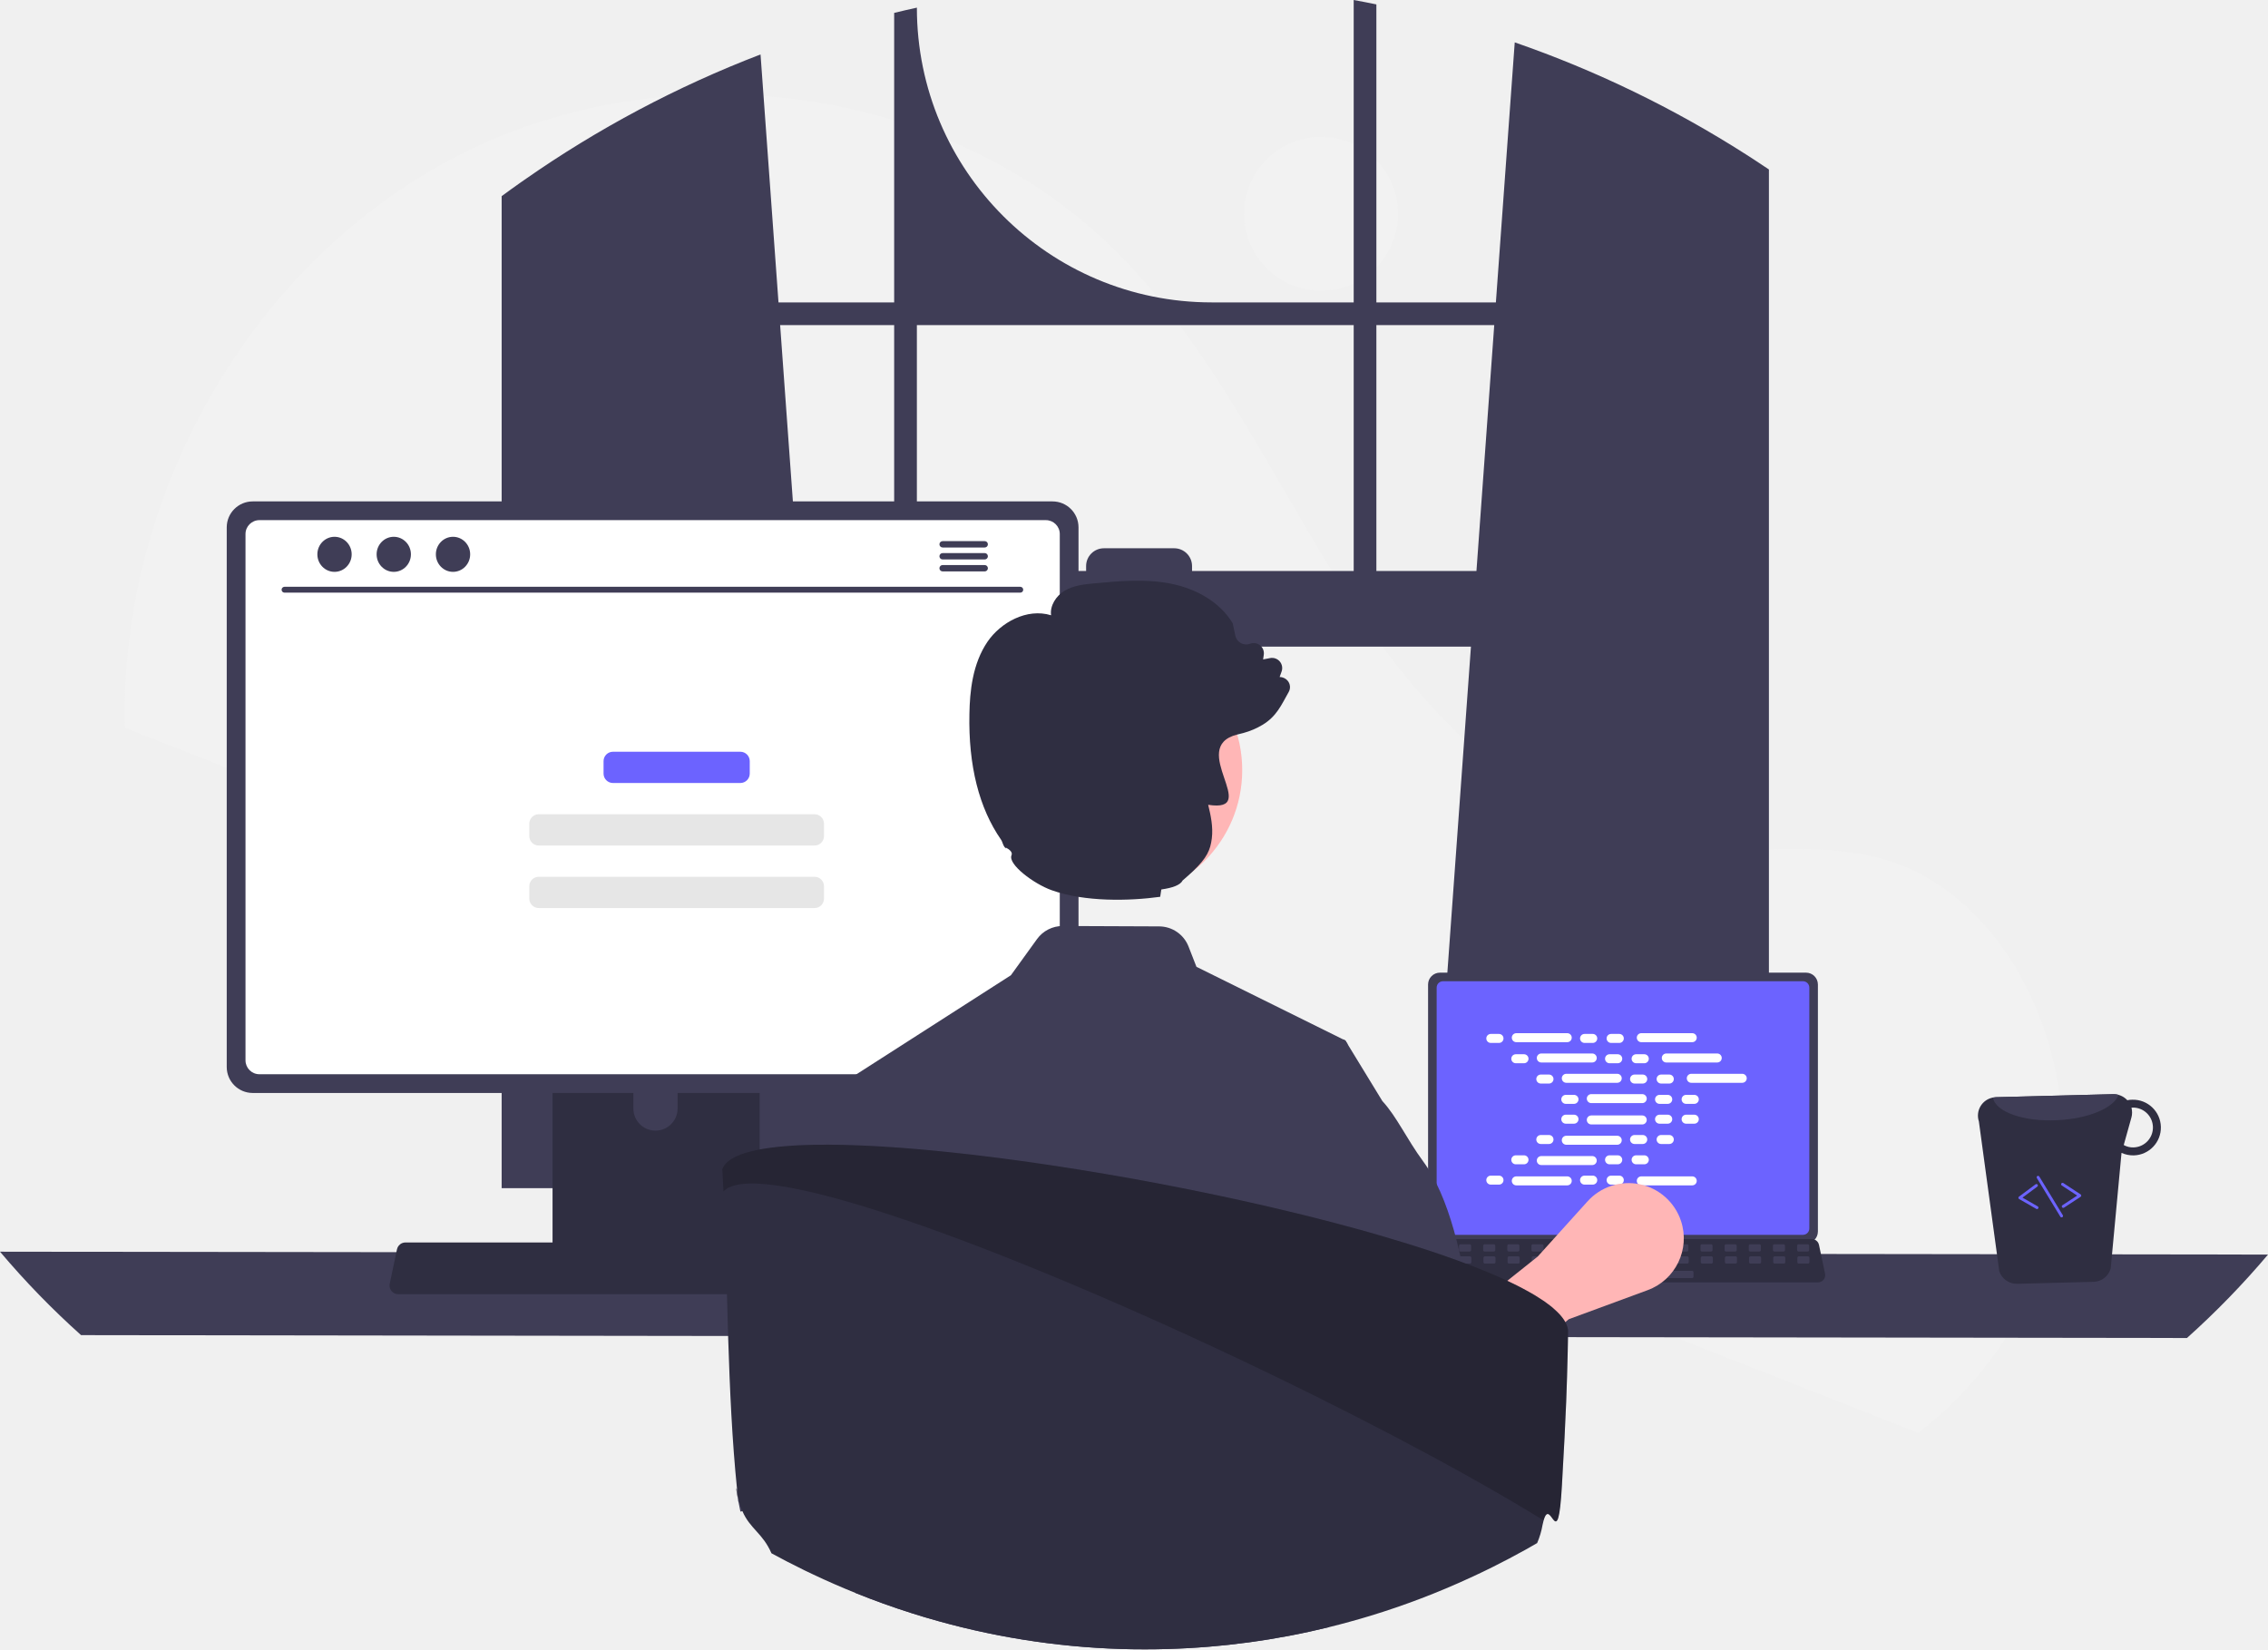
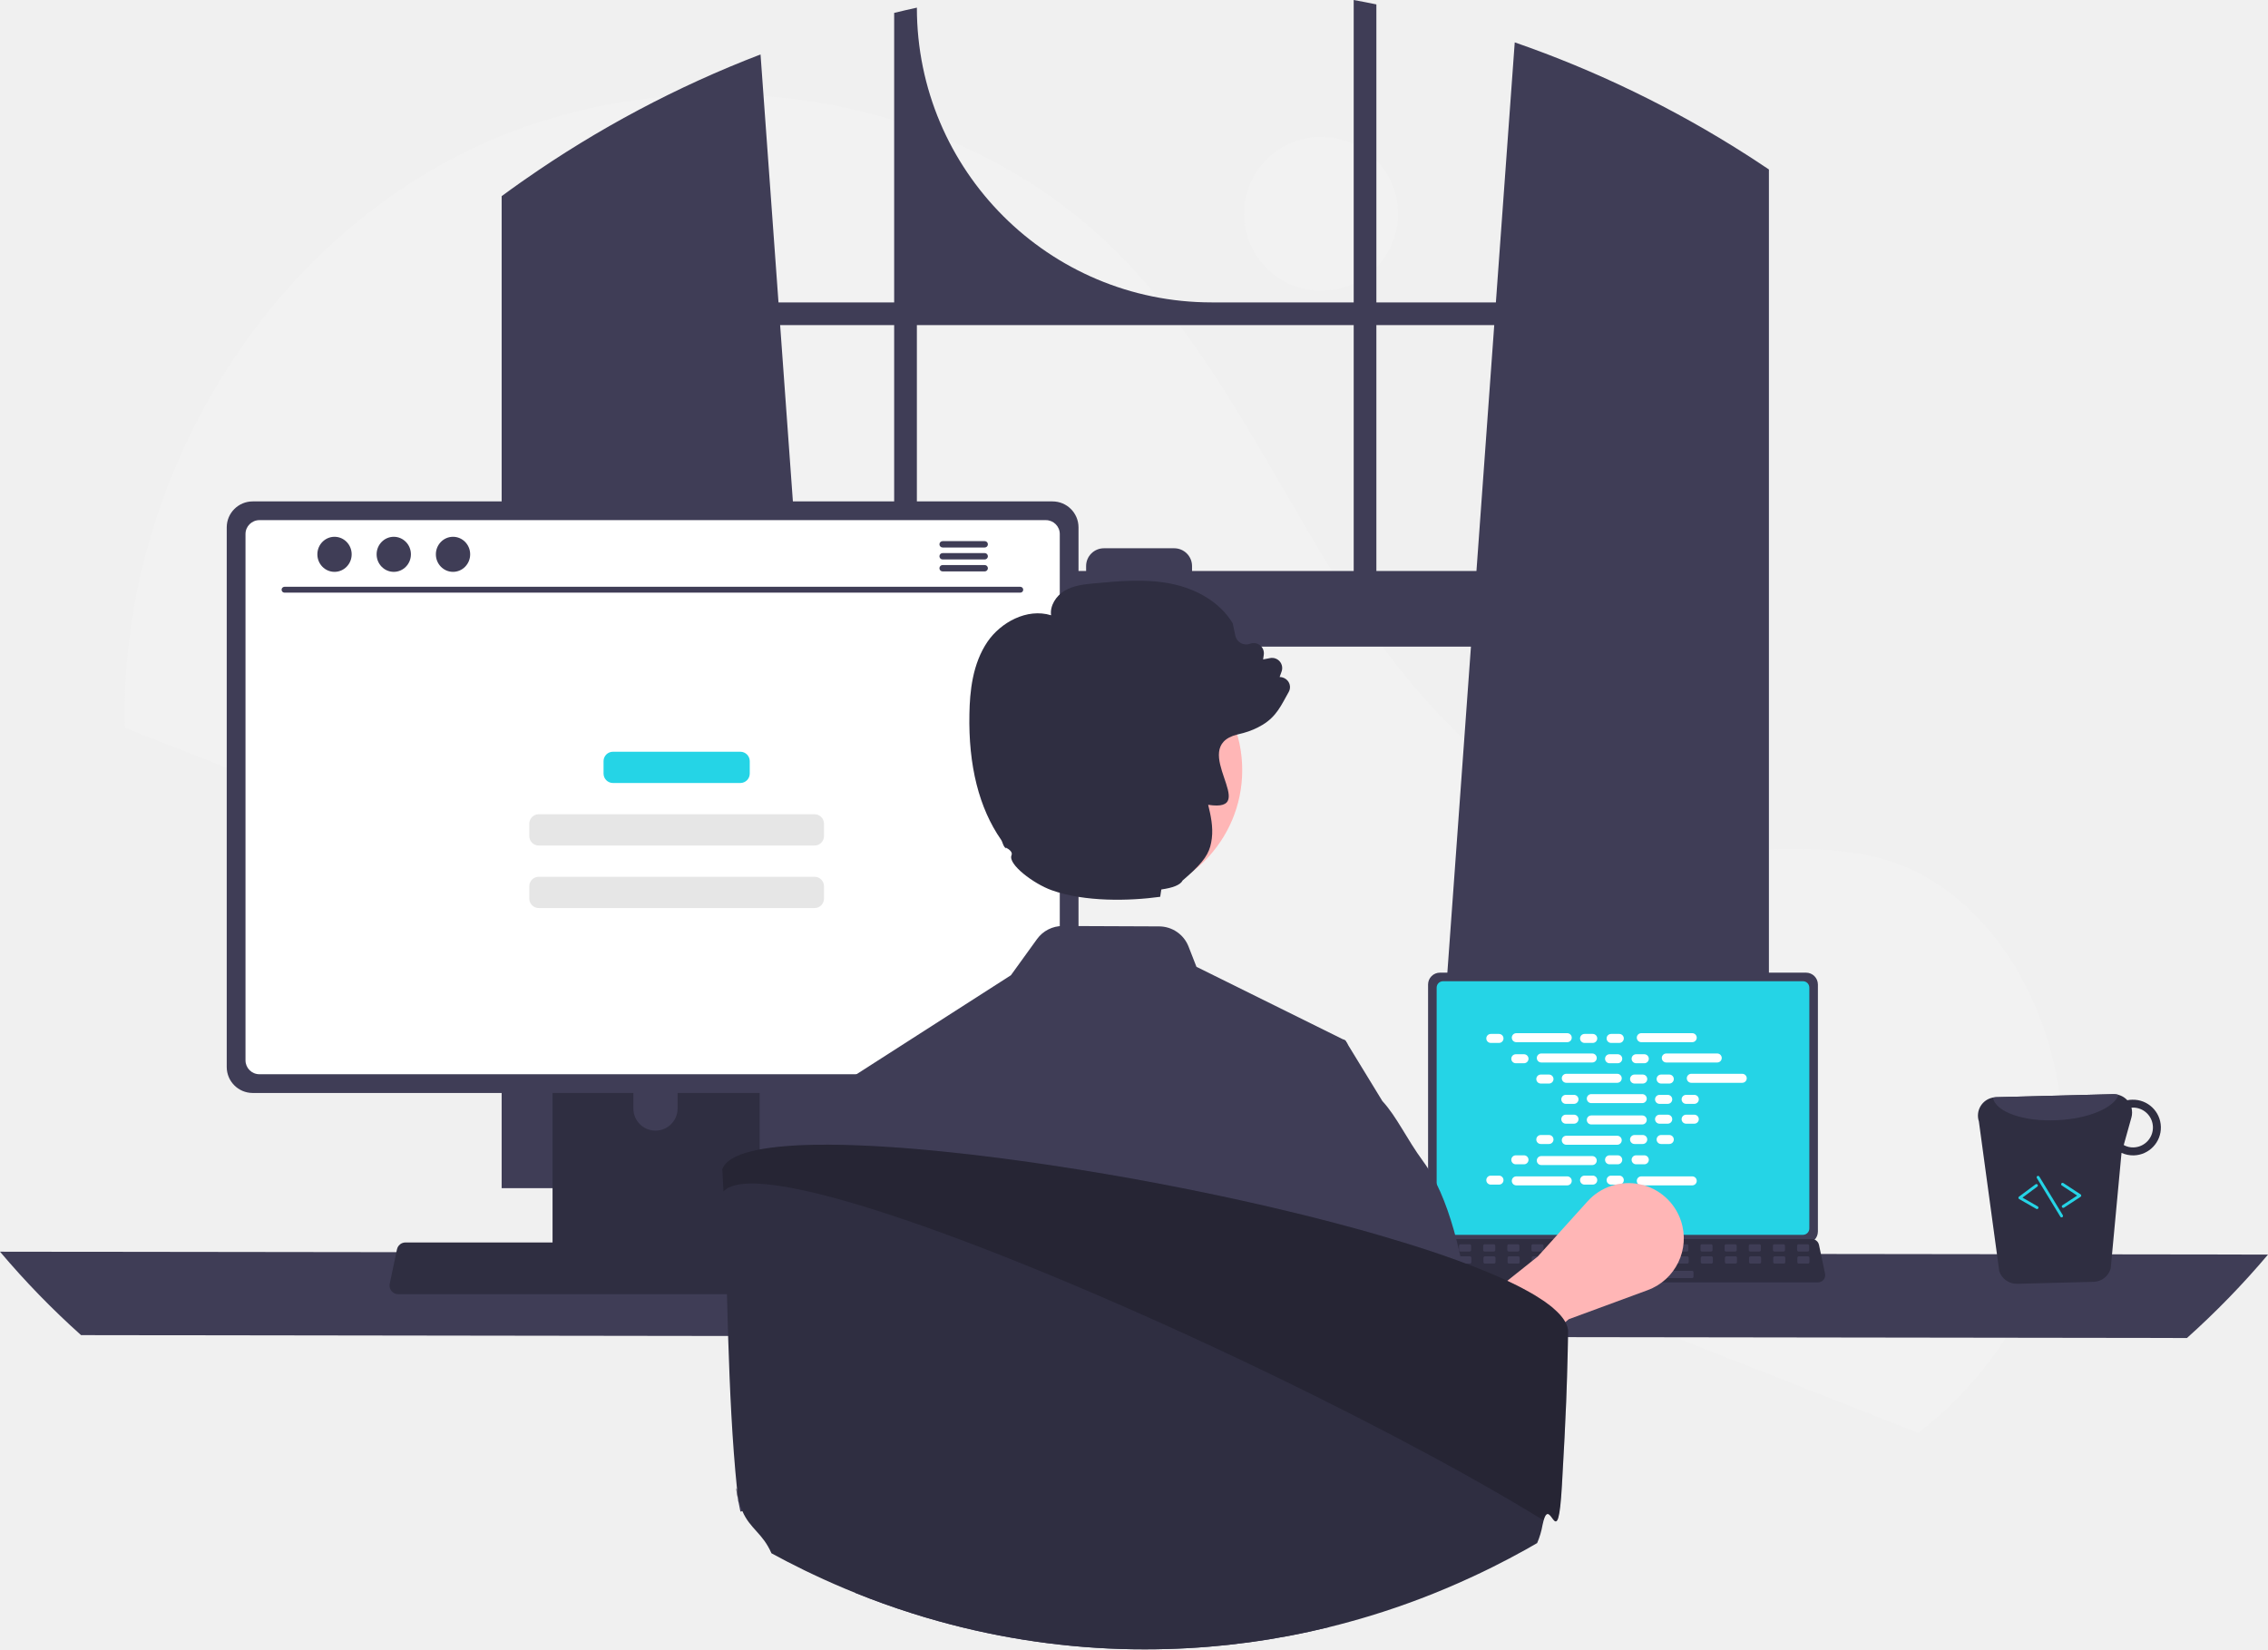
<svg xmlns="http://www.w3.org/2000/svg" data-name="Layer 1" width="786.82" height="572.258" viewBox="0 0 786.82 572.258">
  <circle cx="458.321" cy="74.182" r="26.701" fill="#f2f2f2" />
  <path d="M872.038,661.023c39.688-30.229,58.644-81.025,46.776-129.482q-.442-1.806-.934-3.604c-7.867-28.763-27.332-56.101-55.7-65.291-23.82-7.717-49.82-1.783-74.669-4.851-48.781-6.024-86.601-45.494-113.211-86.819-26.611-41.325-47.062-87.583-82.422-121.724-58.285-56.275-153.362-68.391-225.627-31.76C293.987,254.121,247.955,335.391,249.918,416.386c1.963,80.995,50.046,158.432,119.25d4e6,199.517,25.652,15.093,55.321,25.785,84.848,22.044,25.62-3.246,48.899-17.013,74.399-21.1,40.091-6.426,79.927,11.701,114.603,32.824,34.676,21.123,68.17,46.16,107.574,55.952C789.478,715.131,836.881,687.801,872.038,661.023Z" transform="translate(-206.59 -163.8711)" fill="#f2f2f2" />
  <path d="M815.016,219.191c-.87-.58-1.75-1.13-2.62-1.69a380.24,380.24,0,0,0-80.31-38.93l-6.54,90.22h-41.46v-103.39c-2.61-.54-5.24-1.05-7.87-1.53v104.92H626.946A102.27,102.27,0,0,1,524.676,166.521v-0c-2.64.57-5.26,1.18-7.88,1.83v100.44h-40.13l-6.23-86.03a380.858,380.858,0,0,0-81.94,43.53c-.44.3-.88.61-1.31.91-2.21,1.55-4.39,3.13-6.56,4.73v344.19h118.27l-2.09-28.95-11.5-158.95h231.59l-11.5,158.95-2.09,28.95h116.96v-353.45Q817.656,220.901,815.016,219.191Zm-298.22,142.78h-33.39l-6.17-85.3h39.56Zm159.42,0h-56.08v-1.69a6.18,6.18,0,0,0-6.19-6.18h-24.38a6.178,6.178,0,0,0-6.18,6.18v1.69h-58.71v-85.3h151.54Zm7.87,0v-85.3h40.89l-6.17,85.3Z" transform="translate(-206.59 -163.8711)" fill="#3f3d56" />
  <path d="M206.59,598.162a289.003,289.003,0,0,0,28.12,28.95l730.58,1a289.003,289.003,0,0,0,28.12-28.95Z" transform="translate(-206.59 -163.8711)" fill="#3f3d56" />
  <path d="M702.02,505.462v85.704a4.122,4.122,0,0,0,4.119,4.119H833.143a4.122,4.122,0,0,0,4.119-4.119v-85.704a4.124,4.124,0,0,0-4.119-4.115H706.139A4.124,4.124,0,0,0,702.02,505.462Z" transform="translate(-206.59 -163.8711)" fill="#3f3d56" />
-   <path d="M704.999,506.529V590.109a2.205,2.205,0,0,0,2.201,2.201H832.086a2.205,2.205,0,0,0,2.201-2.201V506.529a2.206,2.206,0,0,0-2.201-2.206H707.201A2.206,2.206,0,0,0,704.999,506.529Z" transform="translate(-206.59 -163.8711)" fill="#6c63ff" />
+   <path d="M704.999,506.529V590.109a2.205,2.205,0,0,0,2.201,2.201H832.086a2.205,2.205,0,0,0,2.201-2.201V506.529a2.206,2.206,0,0,0-2.201-2.206H707.201A2.206,2.206,0,0,0,704.999,506.529Z" transform="translate(-206.59 -163.8711)" fill="#25d4e6" />
  <path d="M699.364,607.881a2.47,2.47,0,0,0,1.943.93H837.299a2.502,2.502,0,0,0,2.446-3.016l-2.111-10.027a2.507,2.507,0,0,0-1.558-1.818,2.425,2.425,0,0,0-.888-.168H703.41a2.424,2.424,0,0,0-.888.168,2.507,2.507,0,0,0-1.558,1.818l-2.111,10.027A2.501,2.501,0,0,0,699.364,607.881Z" transform="translate(-206.59 -163.8711)" fill="#2f2e41" />
  <rect x="830.034" y="595.588" width="4.188" height="2.513" rx="0.488" transform="translate(1457.666 1029.819) rotate(-180)" fill="#3f3d56" />
  <rect x="821.657" y="595.588" width="4.188" height="2.513" rx="0.488" transform="translate(1440.912 1029.819) rotate(-180)" fill="#3f3d56" />
  <rect x="813.28" y="595.588" width="4.188" height="2.513" rx="0.488" transform="translate(1424.158 1029.819) rotate(-180)" fill="#3f3d56" />
  <rect x="804.903" y="595.588" width="4.188" height="2.513" rx="0.488" transform="translate(1407.404 1029.819) rotate(-180)" fill="#3f3d56" />
  <rect x="796.526" y="595.588" width="4.188" height="2.513" rx="0.488" transform="translate(1390.65 1029.819) rotate(-180)" fill="#3f3d56" />
  <rect x="788.149" y="595.588" width="4.188" height="2.513" rx="0.488" transform="translate(1373.896 1029.819) rotate(-180)" fill="#3f3d56" />
  <rect x="779.772" y="595.588" width="4.188" height="2.513" rx="0.488" transform="translate(1357.142 1029.819) rotate(-180)" fill="#3f3d56" />
  <rect x="771.395" y="595.588" width="4.188" height="2.513" rx="0.488" transform="translate(1340.388 1029.819) rotate(-180)" fill="#3f3d56" />
  <rect x="763.018" y="595.588" width="4.188" height="2.513" rx="0.488" transform="translate(1323.634 1029.819) rotate(-180)" fill="#3f3d56" />
  <rect x="754.641" y="595.588" width="4.188" height="2.513" rx="0.488" transform="translate(1306.88 1029.819) rotate(-180)" fill="#3f3d56" />
  <rect x="746.264" y="595.588" width="4.188" height="2.513" rx="0.488" transform="translate(1290.126 1029.819) rotate(-180)" fill="#3f3d56" />
  <rect x="737.887" y="595.588" width="4.188" height="2.513" rx="0.488" transform="translate(1273.372 1029.819) rotate(-180)" fill="#3f3d56" />
  <rect x="729.51" y="595.588" width="4.188" height="2.513" rx="0.488" transform="translate(1256.618 1029.819) rotate(-180)" fill="#3f3d56" />
  <rect x="721.133" y="595.588" width="4.188" height="2.513" rx="0.488" transform="translate(1239.865 1029.819) rotate(-180)" fill="#3f3d56" />
  <rect x="712.756" y="595.588" width="4.188" height="2.513" rx="0.488" transform="translate(1223.111 1029.819) rotate(-180)" fill="#3f3d56" />
  <rect x="704.379" y="595.588" width="4.188" height="2.513" rx="0.488" transform="translate(1206.357 1029.819) rotate(-180)" fill="#3f3d56" />
  <rect x="830.133" y="599.777" width="4.188" height="2.513" rx="0.488" transform="translate(1457.864 1038.196) rotate(-180)" fill="#3f3d56" />
  <rect x="821.756" y="599.777" width="4.188" height="2.513" rx="0.488" transform="translate(1441.11 1038.196) rotate(-180)" fill="#3f3d56" />
  <rect x="813.379" y="599.777" width="4.188" height="2.513" rx="0.488" transform="translate(1424.356 1038.196) rotate(-180)" fill="#3f3d56" />
  <rect x="805.002" y="599.777" width="4.188" height="2.513" rx="0.488" transform="translate(1407.602 1038.196) rotate(-180)" fill="#3f3d56" />
  <rect x="796.625" y="599.777" width="4.188" height="2.513" rx="0.488" transform="translate(1390.848 1038.196) rotate(-180)" fill="#3f3d56" />
  <rect x="788.248" y="599.777" width="4.188" height="2.513" rx="0.488" transform="translate(1374.094 1038.196) rotate(-180)" fill="#3f3d56" />
  <rect x="779.871" y="599.777" width="4.188" height="2.513" rx="0.488" transform="translate(1357.34 1038.196) rotate(-180)" fill="#3f3d56" />
  <rect x="771.494" y="599.777" width="4.188" height="2.513" rx="0.488" transform="translate(1340.586 1038.196) rotate(-180)" fill="#3f3d56" />
  <rect x="763.117" y="599.777" width="4.188" height="2.513" rx="0.488" transform="translate(1323.832 1038.196) rotate(-180)" fill="#3f3d56" />
  <rect x="754.74" y="599.777" width="4.188" height="2.513" rx="0.488" transform="translate(1307.078 1038.196) rotate(-180)" fill="#3f3d56" />
  <rect x="746.363" y="599.777" width="4.188" height="2.513" rx="0.488" transform="translate(1290.324 1038.196) rotate(-180)" fill="#3f3d56" />
  <rect x="737.986" y="599.777" width="4.188" height="2.513" rx="0.488" transform="translate(1273.57 1038.196) rotate(-180)" fill="#3f3d56" />
  <rect x="729.609" y="599.777" width="4.188" height="2.513" rx="0.488" transform="translate(1256.816 1038.196) rotate(-180)" fill="#3f3d56" />
  <rect x="721.232" y="599.777" width="4.188" height="2.513" rx="0.488" transform="translate(1240.062 1038.196) rotate(-180)" fill="#3f3d56" />
  <rect x="712.855" y="599.777" width="4.188" height="2.513" rx="0.488" transform="translate(1223.309 1038.196) rotate(-180)" fill="#3f3d56" />
  <rect x="704.478" y="599.777" width="4.188" height="2.513" rx="0.488" transform="translate(1206.555 1038.196) rotate(-180)" fill="#3f3d56" />
  <rect x="760.604" y="604.803" width="33.508" height="2.513" rx="0.488" transform="translate(1348.126 1048.248) rotate(-180)" fill="#3f3d56" />
  <rect x="515.631" y="358.737" width="5.966" height="3.122" rx="1.561" fill="#fff" />
  <rect x="548.154" y="358.737" width="5.966" height="3.122" rx="1.561" fill="#fff" />
  <rect x="557.369" y="358.737" width="5.966" height="3.122" rx="1.561" fill="#fff" />
  <rect x="524.477" y="358.477" width="20.796" height="3.122" rx="1.561" fill="#fff" />
  <rect x="567.841" y="358.477" width="20.796" height="3.122" rx="1.561" fill="#fff" />
  <rect x="524.304" y="365.784" width="5.966" height="3.122" rx="1.561" fill="#fff" />
  <rect x="556.827" y="365.784" width="5.966" height="3.122" rx="1.561" fill="#fff" />
  <rect x="566.042" y="365.784" width="5.966" height="3.122" rx="1.561" fill="#fff" />
  <rect x="533.15" y="365.523" width="20.796" height="3.122" rx="1.561" fill="#fff" />
  <rect x="576.514" y="365.523" width="20.796" height="3.122" rx="1.561" fill="#fff" />
  <rect x="532.977" y="372.83" width="5.966" height="3.122" rx="1.561" fill="#fff" />
  <rect x="565.5" y="372.83" width="5.966" height="3.122" rx="1.561" fill="#fff" />
  <rect x="574.715" y="372.83" width="5.966" height="3.122" rx="1.561" fill="#fff" />
  <rect x="541.823" y="372.57" width="20.796" height="3.122" rx="1.561" fill="#fff" />
  <rect x="585.187" y="372.57" width="20.796" height="3.122" rx="1.561" fill="#fff" />
  <rect x="541.649" y="379.877" width="5.966" height="3.122" rx="1.561" fill="#fff" />
  <rect x="574.172" y="379.877" width="5.966" height="3.122" rx="1.561" fill="#fff" />
  <rect x="583.387" y="379.877" width="5.966" height="3.122" rx="1.561" fill="#fff" />
  <rect x="550.496" y="379.617" width="20.796" height="3.122" rx="1.561" fill="#fff" />
  <rect x="548.154" y="407.898" width="5.966" height="3.122" rx="1.561" fill="#fff" />
  <rect x="557.369" y="407.898" width="5.966" height="3.122" rx="1.561" fill="#fff" />
  <rect x="567.841" y="408.158" width="20.796" height="3.122" rx="1.561" fill="#fff" />
  <rect x="515.631" y="407.898" width="5.966" height="3.122" rx="1.561" fill="#fff" />
  <rect x="524.477" y="408.158" width="20.796" height="3.122" rx="1.561" fill="#fff" />
  <rect x="524.304" y="400.851" width="5.966" height="3.122" rx="1.561" fill="#fff" />
  <rect x="556.827" y="400.851" width="5.966" height="3.122" rx="1.561" fill="#fff" />
  <rect x="566.042" y="400.851" width="5.966" height="3.122" rx="1.561" fill="#fff" />
  <rect x="533.15" y="401.111" width="20.796" height="3.122" rx="1.561" fill="#fff" />
  <rect x="532.977" y="393.804" width="5.966" height="3.122" rx="1.561" fill="#fff" />
  <rect x="565.5" y="393.804" width="5.966" height="3.122" rx="1.561" fill="#fff" />
  <rect x="574.715" y="393.804" width="5.966" height="3.122" rx="1.561" fill="#fff" />
  <rect x="541.823" y="394.064" width="20.796" height="3.122" rx="1.561" fill="#fff" />
  <rect x="541.649" y="386.758" width="5.966" height="3.122" rx="1.561" fill="#fff" />
  <rect x="574.172" y="386.758" width="5.966" height="3.122" rx="1.561" fill="#fff" />
  <rect x="583.387" y="386.758" width="5.966" height="3.122" rx="1.561" fill="#fff" />
  <rect x="550.496" y="387.018" width="20.796" height="3.122" rx="1.561" fill="#fff" />
  <path d="M711.507,654.353l-13.35-21.102,41.902-33.403,17.295-19.161a19.161,19.161,0,0,1,32.418,6.828h0a19.161,19.161,0,0,1-11.57,23.991l-27.349,10.075Z" transform="translate(-206.59 -163.8711)" fill="#ffb6b6" />
  <path d="M398.28,501.352v102.56h71.85v-102.56a3.448,3.448,0,0,0-2.43-3.3,3.175,3.175,0,0,0-1.03-.16H401.75A3.463,3.463,0,0,0,398.28,501.352Zm28.04,35.24a7.67,7.67,0,0,1,15.34,0v11.9a7.67,7.67,0,0,1-15.34,0Z" transform="translate(-206.59 -163.8711)" fill="#2f2e41" />
  <path d="M398.06,600.632v9.89a1.946,1.946,0,0,0,1.93,1.94h68.43a1.94,1.94,0,0,0,1.93-1.94v-9.89Z" transform="translate(-206.59 -163.8711)" fill="#3f3d56" />
  <path d="M285.25,346.832V534.092a9.007,9.007,0,0,0,9,9h277.5a9.007,9.007,0,0,0,9-9V346.832a9.011,9.011,0,0,0-9-8.99H294.25A9.012,9.012,0,0,0,285.25,346.832Z" transform="translate(-206.59 -163.8711)" fill="#3f3d56" />
  <path d="M291.76,349.162v182.62a4.818,4.818,0,0,0,4.81,4.81H569.44a4.818,4.818,0,0,0,4.81-4.81v-182.62a4.82,4.82,0,0,0-4.81-4.82H296.57A4.821,4.821,0,0,0,291.76,349.162Z" transform="translate(-206.59 -163.8711)" fill="#fff" />
  <path d="M342.4,611.792a2.948,2.948,0,0,0,2.32,1.11h162.34a2.987,2.987,0,0,0,2.92-3.6l-2.52-11.97a2.993,2.993,0,0,0-1.86-2.17,2.895,2.895,0,0,0-1.06-.2H347.23a2.894,2.894,0,0,0-1.06.2,2.992,2.992,0,0,0-1.86,2.17l-2.52,11.97A2.985,2.985,0,0,0,342.4,611.792Z" transform="translate(-206.59 -163.8711)" fill="#2f2e41" />
  <path d="M560.585,369.499H305.261a1.016,1.016,0,0,1,0-2.031H560.585a1.016,1.016,0,0,1,0,2.031Z" transform="translate(-206.59 -163.8711)" fill="#3f3d56" />
  <ellipse cx="116.051" cy="192.33" rx="5.95" ry="6.083" fill="#3f3d56" />
  <ellipse cx="136.607" cy="192.33" rx="5.95" ry="6.083" fill="#3f3d56" />
  <ellipse cx="157.163" cy="192.33" rx="5.95" ry="6.083" fill="#3f3d56" />
  <path d="M548.206,351.622h-14.6a1.105,1.105,0,0,0,0,2.21h14.6a1.105,1.105,0,0,0,0-2.21Z" transform="translate(-206.59 -163.8711)" fill="#3f3d56" />
  <path d="M548.206,355.772h-14.6a1.105,1.105,0,0,0,0,2.21h14.6a1.105,1.105,0,0,0,0-2.21Z" transform="translate(-206.59 -163.8711)" fill="#3f3d56" />
  <path d="M548.206,359.922h-14.6a1.105,1.105,0,0,0,0,2.21h14.6a1.105,1.105,0,0,0,0-2.21Z" transform="translate(-206.59 -163.8711)" fill="#3f3d56" />
  <path d="M900.186,604.972a6.416,6.416,0,0,0,6.183,4.331l26.492-.682a6.329,6.329,0,0,0,5.981-4.657l3.749-40.087a9.794,9.794,0,0,0,4.238.871,9.661,9.661,0,1,0-.485-19.317,8.184,8.184,0,0,0-1.736.181,6.548,6.548,0,0,0-4.874-2.103l-40.751,1.052a5.853,5.853,0,0,0-1.005.125,6.365,6.365,0,0,0-4.873,8.265Zm43.173-43.817,2.668-9.553a6.506,6.506,0,0,0,.02-3.375c.129-0.0.244-.062.373-.062a6.91,6.91,0,0,1,.324,13.817A6.505,6.505,0,0,1,943.359,561.156Z" transform="translate(-206.59 -163.8711)" fill="#2f2e41" />
  <path d="M897.978,544.686c.868,4.964,10.629,8.454,22.366,7.847,10.793-.497,19.617-4.287,21.234-8.778a6.025,6.025,0,0,0-1.844-.246l-40.751,1.052A5.853,5.853,0,0,0,897.978,544.686Z" transform="translate(-206.59 -163.8711)" fill="#3f3d56" />
-   <path d="M922.494,582.944a.497.497,0,0,0,.151-.066l5.753-3.766a.499.499,0,0,0,0-.836l-5.98-3.917a.5.5,0,1,0-.548.836l5.341,3.498-5.114,3.348a.5.5,0,0,0,.396.903Z" transform="translate(-206.59 -163.8711)" fill="#6c63ff" />
-   <path d="M913.408,583.363a.5.5,0,0,0,.126-.918l-5.303-3.04,5.126-3.807a.5.5,0,1,0-.596-.802l-5.739,4.263a.5.5,0,0,0,.049.835l5.965,3.42A.5.5,0,0,0,913.408,583.363Z" transform="translate(-206.59 -163.8711)" fill="#6c63ff" />
-   <path d="M921.922,586.244a.482.482,0,0,0,.137-.058.5.5,0,0,0,.168-.687l-8.155-13.408a.5.5,0,0,0-.854.521l8.155,13.408A.5.5,0,0,0,921.922,586.244Z" transform="translate(-206.59 -163.8711)" fill="#6c63ff" />
-   <rect x="209.385" y="260.827" width="50.719" height="10.846" rx="3.264" fill="#6c63ff" />
+   <path d="M922.494,582.944a.497.497,0,0,0,.151-.066l5.753-3.766a.499.499,0,0,0,0-.836l-5.98-3.917a.5.5,0,1,0-.548.836l5.341,3.498-5.114,3.348a.5.5,0,0,0,.396.903Z" transform="translate(-206.59 -163.8711)" fill="#25d4e6" />
+   <path d="M913.408,583.363a.5.5,0,0,0,.126-.918l-5.303-3.04,5.126-3.807a.5.5,0,1,0-.596-.802l-5.739,4.263a.5.5,0,0,0,.049.835l5.965,3.42A.5.5,0,0,0,913.408,583.363Z" transform="translate(-206.59 -163.8711)" fill="#25d4e6" />
+   <path d="M921.922,586.244a.482.482,0,0,0,.137-.058.5.5,0,0,0,.168-.687l-8.155-13.408a.5.5,0,0,0-.854.521l8.155,13.408A.5.5,0,0,0,921.922,586.244Z" transform="translate(-206.59 -163.8711)" fill="#25d4e6" />
+   <rect x="209.385" y="260.827" width="50.719" height="10.846" rx="3.264" fill="#25d4e6" />
  <rect x="183.626" y="282.519" width="102.236" height="10.846" rx="3.264" fill="#e6e6e6" />
  <rect x="183.626" y="304.21" width="102.236" height="10.846" rx="3.264" fill="#e6e6e6" />
  <path d="M497.301,540.717l.217.684.011.023,6.525,19.838,7.506,22.861,14.123,42.961.137,6.673v.023l1.049,53.684-2.909,7.278,3.274,11.932s-1.506-18.037-9.582-7.679c-4.574,5.886-9.925,11.91-14.317,17.556q9.6,3.884,19.507,7.027c1.426.456,2.863.89,4.301,1.323q.462.137.924.274a266.863,266.863,0,0,0,67.351,10.826c1.186.034,2.35.057,3.479.08.399.011.787.023,1.175.023,1.278.011,2.544.023,3.822.023q3.867,0,7.7-.114a266.853,266.853,0,0,0,56.091-7.586c-.125-7.586-.468-16.45-.958-25.918-.228-4.643-5.35-9.674-5.658-14.533-.217-3.65,4.381-7.084,4.141-10.792-1.551-22.827-3.491-14.064-4.928-30.229q-.222-2.379-.411-4.552c-.924-10.381-1.563-16.872-1.563-16.872l6.137-38.683,9.639-60.734-.742-1.221-.833-.411-50.844-25.165-2.761-7.073a10.979,10.979,0,0,0-10.141-6.947l-33.493-.137a10.931,10.931,0,0,0-8.909,4.529l-9.069,12.56Z" transform="translate(-206.59 -163.8711)" fill="#3f3d56" />
  <path d="M533.407,617.525,525.82,633.758l-5.179,11.088-8.909,46.646-4.46,4.734L503.45,679.467l-39.998,8.881c-1.312-7.29-.351.247-1.161-7.75.228-.228.468-.456.707-.685.639-.593,1.175-1.152,1.164-1.688-.456-27.584.913-74.526,12.343-102.966a60.053,60.053,0,0,1,7.027-13.107c.228-.308.445-.616.662-.924,5.27-7.381,8.601-14.647,13.324-19.815v-.011a.53.53,0,0,0,.08-.08.157.157,0,0,0,.046-.034l32.443-17.203,1.392,39.105.992,28.109Z" transform="translate(-206.59 -163.8711)" fill="#3f3d56" />
  <path d="M650.391,622.135l9.476,20.275,3.307,7.061,8.907,46.642,4.446,4.723,3.83-16.755,1.8-.369,32.459-6.722,9.461,30.046a17.984,17.984,0,0,0-3.261-22.506c-.646-.585-1.184-1.154-1.169-1.692.538-32.443-1.446-91.684-19.367-116.066-5.692-7.738-9.107-15.445-14.076-20.829-.015-.015-.015-.031-.031-.031L674.081,526.114l-.738-1.215-.831-.415Z" transform="translate(-206.59 -163.8711)" fill="#3f3d56" />
  <circle id="a657ec4b-47ce-4d2a-9c58-81a811696ca9" data-name="Ellipse 5" cx="386.397" cy="267.201" r="44.558" fill="#ffb6b6" />
  <path d="M653.212,399.948a3.759,3.759,0,0,0-2.69-1.19l.67-1.86a3.528,3.528,0,0,0-3.96-4.7l-2.44.47.23-1.63a3.534,3.534,0,0,0-4.73-3.82,3.766,3.766,0,0,1-3.24-.23,3.846,3.846,0,0,1-1.92-2.61l-.85-4.1-.09-.22c-4.14-6.9-12.1-11.92-21.84-13.76-8.67-1.65-17.56-.81-26.13-.02-3.4.32-7.24.68-10.44,2.64-2.72,1.68-5.02,5.04-4.55,8.43-8.45-2.59-17.51,2.58-22,9.1-5.32,7.76-6.19,17.48-6.33,25.08-.38,17.98,3.33,32.69,11,43.73.56.8.7,2.47,1.81,3.03l-.23-.37c1.24.62,2.5,1.62,2.03,2.69-1.35,3.08,7.62,9.89,13.94,12.14,11.53,4.11,26.86,3.76,37.64,2.28l.38-2.55c3.89-.53,6.63-1.54,7.4-3.12,1.36-1.16,2.52-2.2,3.53-3.16l.01-.01c.02-.02.06-.05.08-.07,4.87-4.67,6-7.33,6.51-11.38.49-3.97-.38-8-1.27-11.63,18.74,2.9-7.38-19.96,10.08-24.38a5.434,5.434,0,0,1,.61-.15c.51-.12,1.02-.24,1.51-.38a26.448,26.448,0,0,0,6.72-2.87c4.88-2.97,6.49-6.91,9.01-11.35A3.427,3.427,0,0,0,653.212,399.948Z" transform="translate(-206.59 -163.8711)" fill="#2f2e41" />
  <path d="M750.582,625.308c-.01,1.75-.03,4.2-.11,7.23q-.015.63-.03,1.29c-.13,5.57-.26,10.24-.47,15.43-.01.36-.02.71-.04,1.07-.28,7.24-.72,15.67-1.48,29.02-1.41,24.66-3.87,3.39-6.34,12.04-.12.43-.25.94-.37,1.54a27.916,27.916,0,0,1-1.88,6.33c-1.31.78-2.66,1.53-3.99,2.28-3.79,2.11-7.64,4.14-11.52,6.07-2.18,1.08-4.37,2.14-6.57,3.16-.35.16-.69.32-1.03.47a270.887,270.887,0,0,1-34.75,13.26c-2.32.7-4.63,1.38-6.97,2.01-2.44.68-4.88,1.32-7.35,1.92a266.893,266.893,0,0,1-56.09,7.59c-2.55.08-5.12.11-7.7.11-1.28,0-2.54-.01-3.82-.02-.39,0-.78-.01-1.17-.02-1.13-.03-2.3-.05-3.48-.08a266.663,266.663,0,0,1-67.35-10.83l-.93-.27c-1.44-.44-2.87-.87-4.3-1.33q-9.9-3.135-19.51-7.02-7.335-2.955-14.5-6.34a.339.339,0,0,1-.12-.06c-1-.46-2.01-.94-3.01-1.43-.13-.07-.27-.14-.41-.21q-5.595-2.73-11.07-5.72c-3.07-7.05-7.39-8.4-10.07-14.6a25.874,25.874,0,0,1-1.68-5.74c0-.02-.01-.04-.01-.07.28,3.72-1.19-6.6-.01-.04-.01-.12-.02-.25-.03-.4-.03-.36-.07-.8-.13-1.35-3.43-33.49-3.21-71.79-4.7-103.35q-.15-3.06-.31-5.86c-.03-.62-.07-1.23-.11-1.83.07-.18.15-.37.24-.55a1.002,1.002,0,0,1,.07-.15,1.623,1.623,0,0,1,.1-.18c.02-.03.05-.07.07-.1a.917.917,0,0,1,.05-.1c.09-.14.19-.29.3-.43.05-.06.09-.11.14-.16a.808.808,0,0,1,.12-.14.637.637,0,0,1,.11-.13c.04-.04.08-.09.13-.14a.302.302,0,0,1,.08-.08,2.033,2.033,0,0,1,.26-.25,9.624,9.624,0,0,1,1.14-.9c.14-.09.29-.18.43-.28a19.135,19.135,0,0,1,3.17-1.52c.38-.14.76-.27,1.17-.41.15-.04.29-.09.44-.14.22-.07.44-.14.67-.19,1.14-.34,2.37-.63,3.7-.9.16-.03.33-.06.5-.1.24-.05.49-.09.74-.13.34-.06.69-.12,1.04-.18,2.97-.47,6.34-.82,10.06-1.05q.525-.03,1.05-.06c.41-.02.82-.04,1.24-.06.35-.02.71-.03,1.07-.04.35-.02.71-.03,1.08-.04,1.01-.03,2.05-.06,3.11-.08,3.02-.06,6.2-.04,9.54.03,1.55.04,3.13.08,4.75.15.11,0,.21.01.31.01,1.41.05,2.83.11,4.29.19,1.02.05,2.05.1,3.08.16.97.06,1.95.12,2.94.19.77.04,1.54.1,2.32.15.66.05,1.32.1,1.98.14l.9.06c.49.04.98.07,1.48.12,1.1.09,2.2.18,3.32.27,1.11.1,2.24.2,3.37.3s2.27.21,3.41.32c.12.01.23.02.34.03,1.04.11,2.08.21,3.13.32.24.02.49.04.73.07,1.001.101,2.022.218,3.032.326.31.033.618.066.929.1.791.086,1.572.161,2.368.254,1.05.12,2.12.23,3.16.37.81.09,1.62.18,2.43.28,1.27.15,2.56.31,3.85.48.49.06.98.12,1.47.19,3.68.46,7.4.97,11.18,1.5,5.73.81,11.55,1.69,17.41,2.64q8.805,1.425,17.71,3.01c1.5.27,3,.54,4.51.82q1.02.195,2.04.39c1.16.21,2.32.43,3.48.65,1.16.22,2.32.44,3.48.67,1.38.27,2.77.54,4.15.81,9.09,1.8,18.13,3.72,26.95,5.73,1.45.33,2.9.67,4.34,1q4.32,1.005,8.56,2.04c.78.18,1.55.37,2.32.56,1.92.48,3.84.96,5.73,1.45l.33.09c1.39.34,2.75.69,4.11,1.05q4.815,1.26,9.47,2.55,3.09.855,6.11,1.73c3.01.87,5.96,1.75,8.83,2.64.71.22,1.42.44,2.12.65,2.1.65,4.17,1.31,6.18,1.97,1.6.52,3.16,1.05,4.7,1.58q2.31.795,4.53,1.59c.95.34,1.89.7,2.83,1.04,1.35.5,2.68,1,3.98,1.5.4.15.79.31,1.18.46.25.11.49.2.73.3.47.19.95.37,1.41.56.47.18.93.37,1.39.57.45.18.91.37,1.35.56.45.18.89.37,1.33.57.37.15.73.31,1.08.47.71.31,1.42.62,2.11.94.34.16.68.31,1.02.47l.78.36c.11.06.22.11.33.16.25.12.51.25.76.37.58.27,1.15.56,1.71.83.75.38,1.48.76,2.18,1.13.71.38,1.4.76,2.06,1.13.11.06.21.12.32.18.15.08.3.17.45.25.51.29,1,.59,1.49.88.96.59,1.87,1.17,2.72,1.75.19.13.37.26.56.38.63.45,1.23.89,1.79,1.34,0,.01,0,.01.01.01.19.14.37.29.55.43.15.14.31.26.46.4.52.45,1,.88,1.44,1.32a5.667,5.667,0,0,1,.42.43,1.208,1.208,0,0,1,.16.16c.2.2.38.4.55.6a.553.553,0,0,1,.07.09c.24.28.46.56.67.84.1.14.21.28.3.42.12.17.24.35.34.52.09.14.17.29.25.43a7.257,7.257,0,0,1,.54,1.13,5.241,5.241,0,0,1,.27.82A5.844,5.844,0,0,1,750.582,625.308Z" transform="translate(-206.59 -163.8711)" fill="#2f2e41" />
  <path d="M750.582,625.308c-.01,1.75-.03,4.2-.11,7.23-.01.42-.03.85-.04,1.29-.1,4.25-.25,9.5-.46,15.43-.01.36-.02.71-.04,1.07-.28,7.24-.72,15.67-1.48,29.02-1.41,24.66-3.87,3.39-6.34,12.04-6.86-4.22-14.38-8.64-22.42-13.18q-2.175-1.23-4.39-2.47c-16.08-8.97-34.04-18.37-52.79-27.68-.74-.37-1.49-.74-2.23-1.1-42.95-21.23-89.83-41.88-127.81-55.66-7.33-2.66-14.33-5.06-20.91-7.17-13.86-4.43-25.84-7.53-35.06-8.87-9.6-1.4-16.23-.9-18.91,1.99q-.15-3.06-.31-5.86-.06-.93-.12-1.83c.062-.165.142-.322.22-.48.011-.023.019-.047.03-.07a1.002,1.002,0,0,1,.07-.15,1.623,1.623,0,0,1,.1-.18,1.06,1.06,0,0,1,.12-.2c.09-.14.19-.29.3-.43a3.483,3.483,0,0,1,.26-.3.637.637,0,0,1,.11-.13c.04-.04.08-.09.13-.14a.302.302,0,0,1,.08-.08,2.033,2.033,0,0,1,.26-.25,9.624,9.624,0,0,1,1.14-.9c.14-.09.29-.18.43-.28a19.135,19.135,0,0,1,3.17-1.52c.38-.14.76-.27,1.17-.41.15-.04.29-.09.44-.14.22-.07.44-.14.67-.19,1.14-.34,2.37-.63,3.7-.9.4-.08.82-.16,1.24-.23.34-.06.69-.12,1.04-.18,2.97-.47,6.34-.82,10.06-1.05q.525-.03,1.05-.06c.41-.02.82-.04,1.24-.06.35-.02.71-.03,1.07-.04.35-.02.71-.03,1.08-.04,1.01-.03,2.05-.06,3.11-.08,3.02-.05,6.2-.03,9.54.04,1.55.03,3.13.08,4.75.15.1,0,.21.01.31.01,1.41.04,2.84.11,4.29.18,1.02.05,2.05.1,3.08.16.97.06,1.95.12,2.94.19.77.04,1.54.1,2.32.15.66.05,1.32.1,1.98.14.79.06,1.58.12,2.38.18,1.1.09,2.2.18,3.32.27,1.11.1,2.24.2,3.37.3s2.27.21,3.41.32c.12.01.23.02.34.03,1.04.11,2.08.21,3.13.32q8.73.885,17.97,2.07,5.52.705,11.18,1.51c5.73.81,11.55,1.69,17.41,2.63q8.805,1.425,17.71,3.01c1.5.27,3,.54,4.51.82q2.76.51,5.52,1.04c1.16.22,2.32.44,3.48.67,1.38.27,2.77.54,4.15.81,9.09,1.8,18.13,3.72,26.95,5.73,1.45.33,2.9.67,4.34,1q4.32,1.005,8.56,2.04c.78.19,1.55.38,2.32.57q2.895.72,5.73,1.44v.01c.11.02.22.05.33.08,1.38.35,2.75.7,4.11,1.06q4.815,1.26,9.47,2.54c2.06.58,4.1,1.15,6.11,1.73,3.01.88,5.96,1.76,8.83,2.64.71.22,1.42.44,2.12.65q3.15.99,6.18,1.97c1.6.52,3.16,1.05,4.7,1.58q2.31.795,4.53,1.59c.96.34,1.9.69,2.83,1.03,1.36.5,2.68,1,3.98,1.51.4.15.79.31,1.18.46.73.28,1.44.57,2.14.86.47.18.93.37,1.39.57.45.18.91.37,1.35.56.45.18.89.37,1.33.57.37.15.73.31,1.08.47.71.31,1.42.62,2.11.94.34.16.68.31,1.02.47l.78.36c.11.06.22.11.33.16.85.4,1.67.8,2.47,1.2.75.38,1.48.76,2.18,1.13.83.44,1.62.87,2.38,1.31.15.08.3.17.45.25.51.29,1,.59,1.49.88.96.59,1.87,1.17,2.72,1.75.84.58,1.62,1.15,2.35,1.72,0,.01,0,.01.01.01.35.28.69.56,1.01.83.52.45,1,.88,1.44,1.32a5.667,5.667,0,0,1,.42.43,1.208,1.208,0,0,1,.16.16c.21.23.42.46.62.69.24.28.46.56.67.84.1.14.21.28.3.42.12.17.24.35.34.52.09.14.17.29.25.43a7.257,7.257,0,0,1,.54,1.13,6.053,6.053,0,0,1,.27.82A5.844,5.844,0,0,1,750.582,625.308Z" transform="translate(-206.59 -163.8711)" opacity="0.2" />
</svg>
